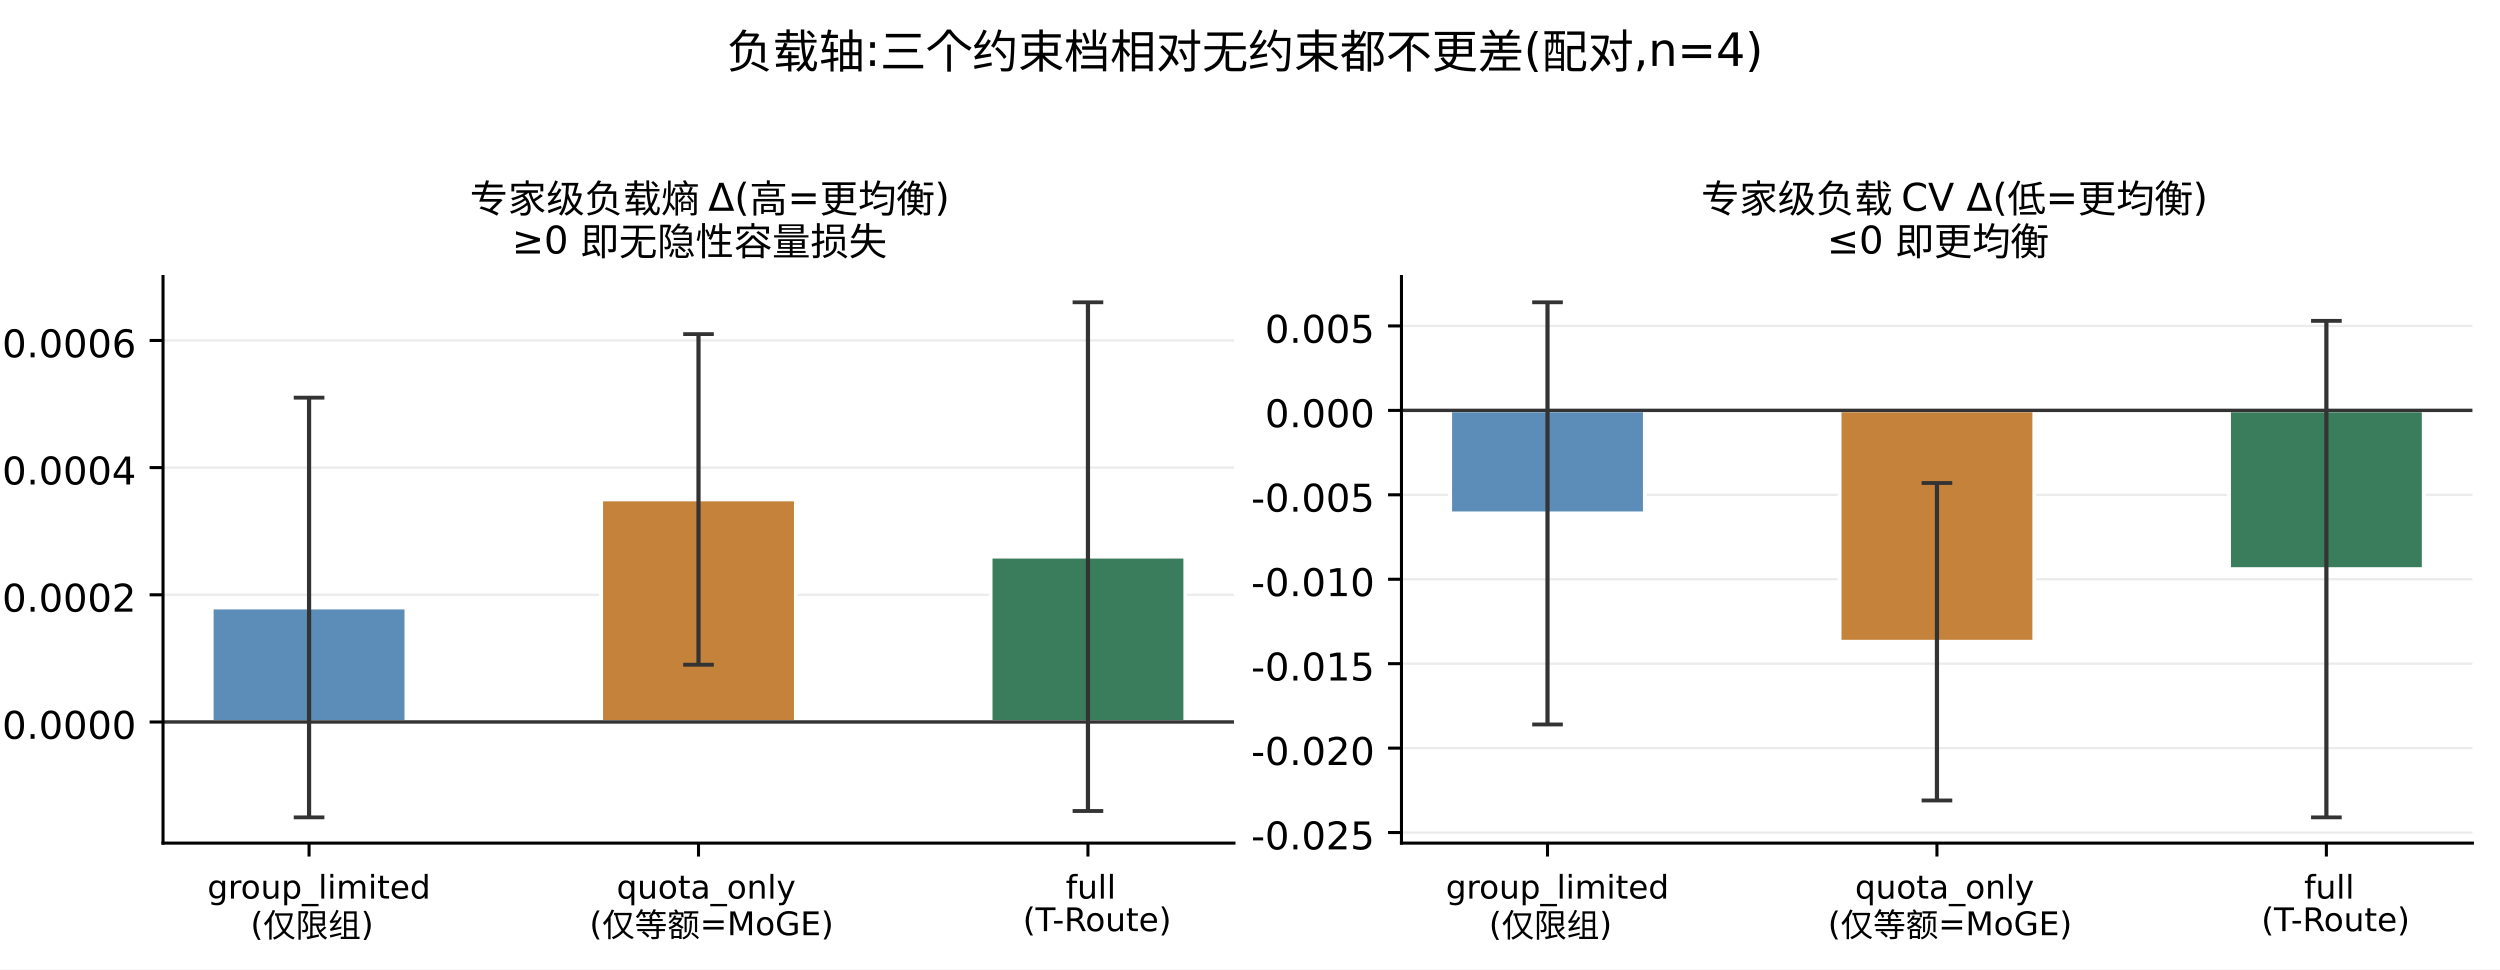
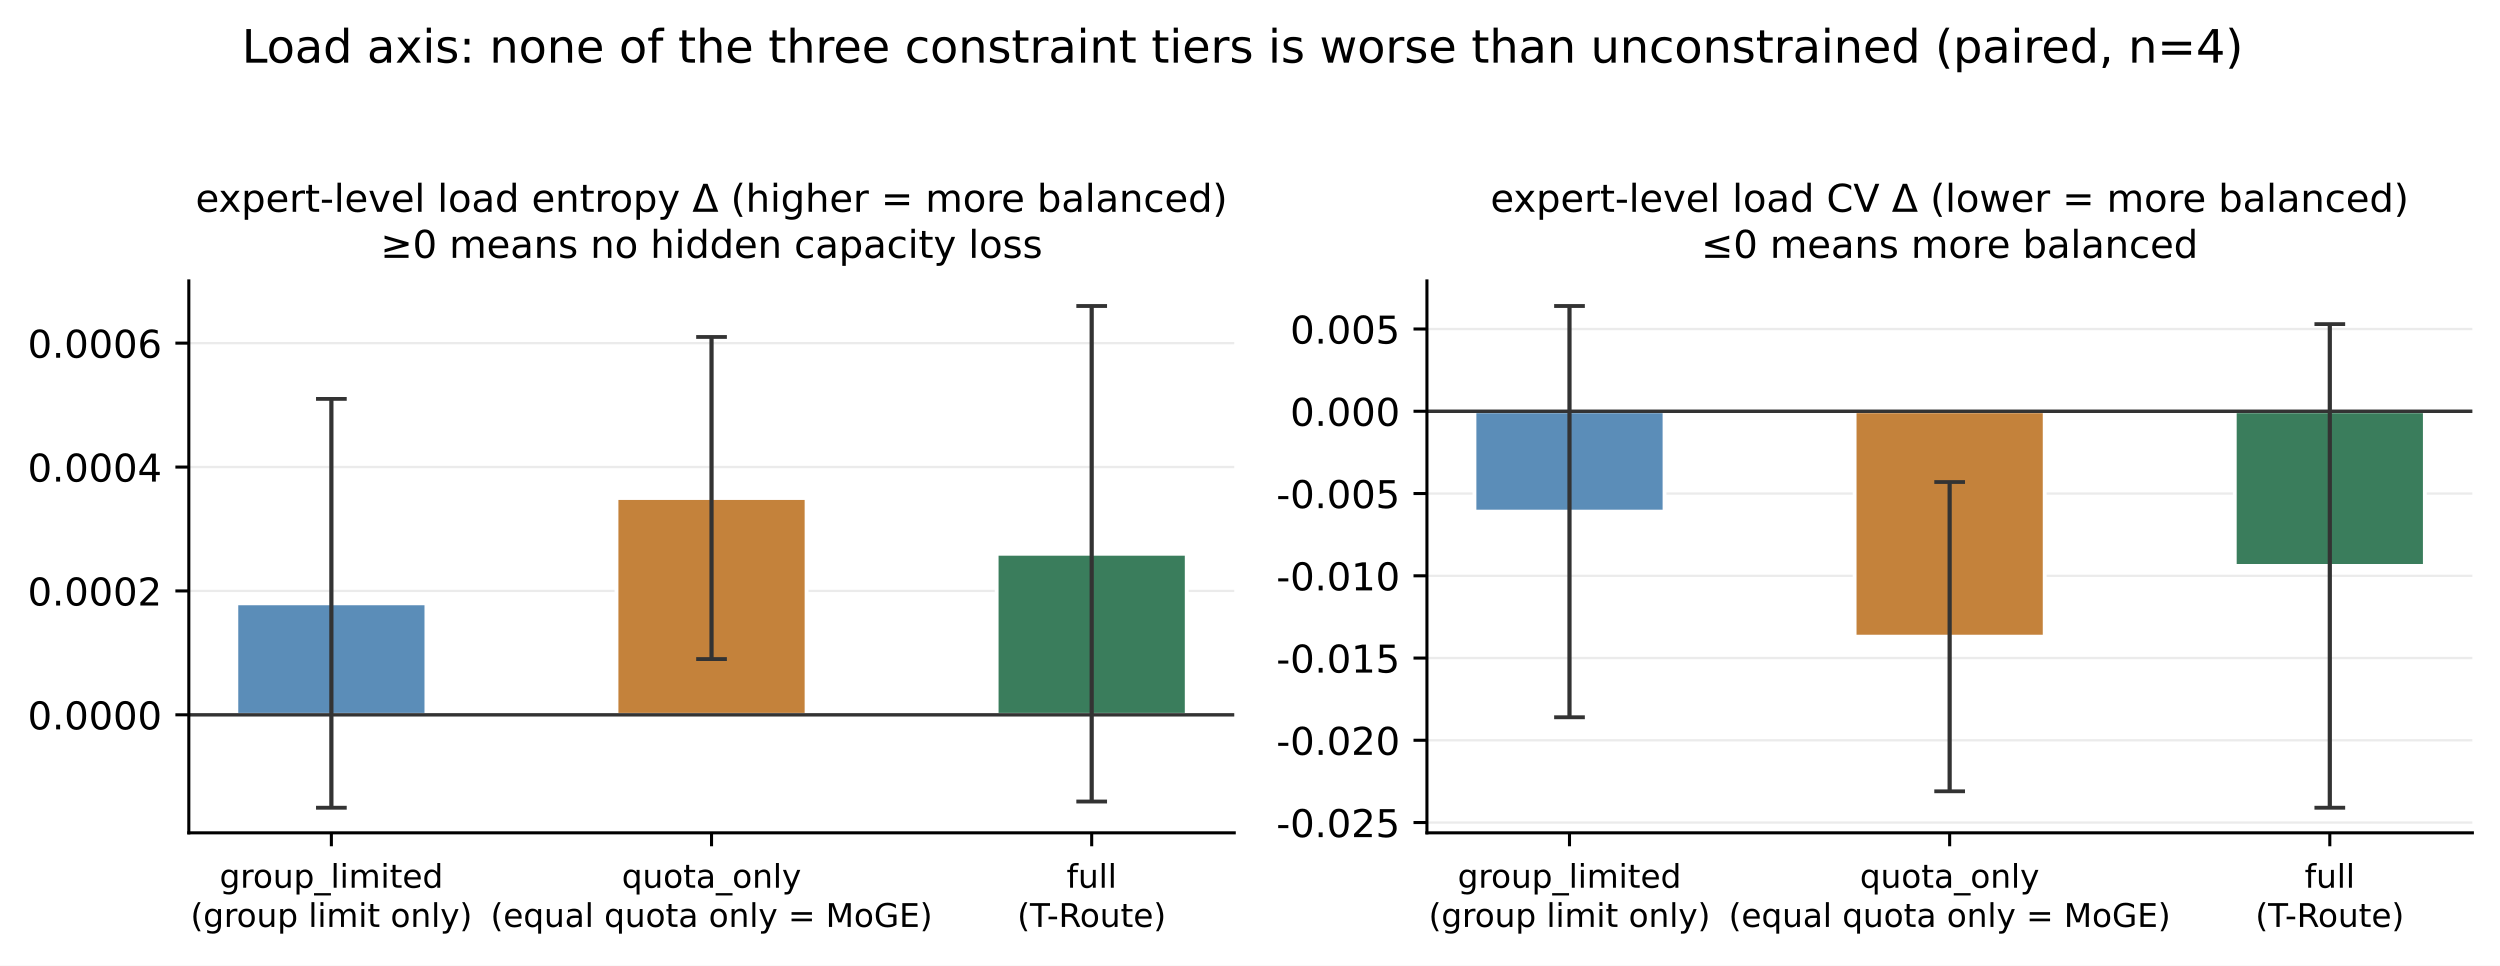
- <svg xmlns="http://www.w3.org/2000/svg" xmlns:xlink="http://www.w3.org/1999/xlink" width="652.596pt" height="253.051pt" viewBox="0 0 652.596 253.051" version="1.1">
+ <svg xmlns="http://www.w3.org/2000/svg" xmlns:xlink="http://www.w3.org/1999/xlink" width="651.311pt" height="251.577pt" viewBox="0 0 651.311 251.577" version="1.1">
  <defs>
    <style type="text/css">*{stroke-linejoin: round; stroke-linecap: butt}</style>
  </defs>
  <g id="figure_1">
    <g id="patch_1">
-       <path d="M 0 253.051  L 652.596 253.051  L 652.596 0  L 0 0  z " style="fill: #ffffff" />
+       <path d="M 0 251.577  L 651.311 251.577  L 651.311 0  L 0 0  z " style="fill: #ffffff" />
    </g>
    <g id="axes_1">
      <g id="patch_2">
-         <path d="M 42.556 220.083  L 322.116 220.083  L 322.116 72.187  L 42.556 72.187  z " style="fill: #ffffff" />
+         <path d="M 49.191 216.973  L 321.551 216.973  L 321.551 73.184  L 49.191 73.184  z " style="fill: #ffffff" />
      </g>
      <g id="matplotlib.axis_1">
        <g id="xtick_1">
          <g id="line2d_1">
            <defs>
-               <path id="mf6304e7f10" d="M 0 0  L 0 3.5  " style="stroke: #000000; stroke-width: 0.8" />
+               <path id="m72fdb2b3e5" d="M 0 0  L 0 3.5  " style="stroke: #000000; stroke-width: 0.8" />
            </defs>
            <g>
-               <use xlink:href="#mf6304e7f10" x="80.678" y="220.083" style="stroke: #000000; stroke-width: 0.8" />
+               <use xlink:href="#m72fdb2b3e5" x="86.331" y="216.973" style="stroke: #000000; stroke-width: 0.8" />
            </g>
          </g>
          <g id="text_1">
-             <text style="font-size: 8.5px; font-family: 'Noto Sans SC', 'Microsoft YaHei', 'PingFang SC', 'SimHei', 'DejaVu Sans', sans-serif" transform="translate(54.13947 234.5635)">group_limited</text>
-             <text style="font-size: 8.5px; font-family: 'Noto Sans SC', 'Microsoft YaHei', 'PingFang SC', 'SimHei', 'DejaVu Sans', sans-serif" transform="translate(65.38604 244.2283)">(仅限组)</text>
+             <text style="font-size: 8.5px; font-family: 'DejaVu Sans', 'Helvetica', 'Arial', sans-serif" transform="translate(57.20086 231.2822)">group_limited</text>
+             <text style="font-size: 8.5px; font-family: 'DejaVu Sans', 'Helvetica', 'Arial', sans-serif" transform="translate(49.63121 241.4845)">(group limit only)</text>
          </g>
        </g>
        <g id="xtick_2">
          <g id="line2d_2">
            <g>
-               <use xlink:href="#mf6304e7f10" x="182.336" y="220.083" style="stroke: #000000; stroke-width: 0.8" />
+               <use xlink:href="#m72fdb2b3e5" x="185.371" y="216.973" style="stroke: #000000; stroke-width: 0.8" />
            </g>
          </g>
          <g id="text_2">
-             <text style="font-size: 8.5px; font-family: 'Noto Sans SC', 'Microsoft YaHei', 'PingFang SC', 'SimHei', 'DejaVu Sans', sans-serif" transform="translate(160.9548 234.5635)">quota_only</text>
-             <text style="font-size: 8.5px; font-family: 'Noto Sans SC', 'Microsoft YaHei', 'PingFang SC', 'SimHei', 'DejaVu Sans', sans-serif" transform="translate(153.8699 244.118)">(仅等额=MoGE)</text>
+             <text style="font-size: 8.5px; font-family: 'DejaVu Sans', 'Helvetica', 'Arial', sans-serif" transform="translate(161.993 231.2822)">quota_only</text>
+             <text style="font-size: 8.5px; font-family: 'DejaVu Sans', 'Helvetica', 'Arial', sans-serif" transform="translate(127.7997 241.4845)">(equal quota only = MoGE)</text>
          </g>
        </g>
        <g id="xtick_3">
          <g id="line2d_3">
            <g>
-               <use xlink:href="#mf6304e7f10" x="283.994" y="220.083" style="stroke: #000000; stroke-width: 0.8" />
+               <use xlink:href="#m72fdb2b3e5" x="284.411" y="216.973" style="stroke: #000000; stroke-width: 0.8" />
            </g>
          </g>
          <g id="text_3">
-             <text style="font-size: 8.5px; font-family: 'Noto Sans SC', 'Microsoft YaHei', 'PingFang SC', 'SimHei', 'DejaVu Sans', sans-serif" transform="translate(278.1965 234.5635)">full</text>
-             <text style="font-size: 8.5px; font-family: 'Noto Sans SC', 'Microsoft YaHei', 'PingFang SC', 'SimHei', 'DejaVu Sans', sans-serif" transform="translate(267.0011 243.0635)">(T-Route)</text>
+             <text style="font-size: 8.5px; font-family: 'DejaVu Sans', 'Helvetica', 'Arial', sans-serif" transform="translate(277.8596 231.2822)">full</text>
+             <text style="font-size: 8.5px; font-family: 'DejaVu Sans', 'Helvetica', 'Arial', sans-serif" transform="translate(265.0173 241.4838)">(T-Route)</text>
          </g>
        </g>
      </g>
      <g id="matplotlib.axis_2">
        <g id="ytick_1">
          <g id="line2d_4">
-             <path d="M 42.556 188.463  L 322.116 188.463  " clip-path="url(#p30cbbe9455)" style="fill: none; stroke: #b0b0b0; stroke-opacity: 0.25; stroke-width: 0.6; stroke-linecap: square" />
+             <path d="M 49.191 186.23  L 321.551 186.23  " clip-path="url(#p8ee2d58903)" style="fill: none; stroke: #b0b0b0; stroke-opacity: 0.25; stroke-width: 0.6; stroke-linecap: square" />
          </g>
          <g id="line2d_5">
            <defs>
-               <path id="m59e44112e0" d="M 0 0  L -3.5 0  " style="stroke: #000000; stroke-width: 0.8" />
+               <path id="mc320c8e67f" d="M 0 0  L -3.5 0  " style="stroke: #000000; stroke-width: 0.8" />
            </defs>
            <g>
-               <use xlink:href="#m59e44112e0" x="42.556" y="188.463" style="stroke: #000000; stroke-width: 0.8" />
+               <use xlink:href="#mc320c8e67f" x="49.191" y="186.23" style="stroke: #000000; stroke-width: 0.8" />
            </g>
          </g>
          <g id="text_4">
-             <text style="font-size: 10px; font-family: 'Noto Sans SC', 'Microsoft YaHei', 'PingFang SC', 'SimHei', 'DejaVu Sans', sans-serif; text-anchor: end" x="35.556" y="192.863" transform="rotate(-0 35.55625 192.8626)">0.0000</text>
+             <text style="font-size: 10px; font-family: 'DejaVu Sans', 'Helvetica', 'Arial', sans-serif; text-anchor: end" x="42.191" y="190.029" transform="rotate(-0 42.19062 190.0288)">0.0000</text>
          </g>
        </g>
        <g id="ytick_2">
          <g id="line2d_6">
-             <path d="M 42.556 155.265  L 322.116 155.265  " clip-path="url(#p30cbbe9455)" style="fill: none; stroke: #b0b0b0; stroke-opacity: 0.25; stroke-width: 0.6; stroke-linecap: square" />
+             <path d="M 49.191 153.954  L 321.551 153.954  " clip-path="url(#p8ee2d58903)" style="fill: none; stroke: #b0b0b0; stroke-opacity: 0.25; stroke-width: 0.6; stroke-linecap: square" />
          </g>
          <g id="line2d_7">
            <g>
-               <use xlink:href="#m59e44112e0" x="42.556" y="155.265" style="stroke: #000000; stroke-width: 0.8" />
+               <use xlink:href="#mc320c8e67f" x="49.191" y="153.954" style="stroke: #000000; stroke-width: 0.8" />
            </g>
          </g>
          <g id="text_5">
-             <text style="font-size: 10px; font-family: 'Noto Sans SC', 'Microsoft YaHei', 'PingFang SC', 'SimHei', 'DejaVu Sans', sans-serif; text-anchor: end" x="35.556" y="159.665" transform="rotate(-0 35.55625 159.6648)">0.0002</text>
+             <text style="font-size: 10px; font-family: 'DejaVu Sans', 'Helvetica', 'Arial', sans-serif; text-anchor: end" x="42.191" y="157.753" transform="rotate(-0 42.19062 157.7531)">0.0002</text>
          </g>
        </g>
        <g id="ytick_3">
          <g id="line2d_8">
-             <path d="M 42.556 122.067  L 322.116 122.067  " clip-path="url(#p30cbbe9455)" style="fill: none; stroke: #b0b0b0; stroke-opacity: 0.25; stroke-width: 0.6; stroke-linecap: square" />
+             <path d="M 49.191 121.678  L 321.551 121.678  " clip-path="url(#p8ee2d58903)" style="fill: none; stroke: #b0b0b0; stroke-opacity: 0.25; stroke-width: 0.6; stroke-linecap: square" />
          </g>
          <g id="line2d_9">
            <g>
-               <use xlink:href="#m59e44112e0" x="42.556" y="122.067" style="stroke: #000000; stroke-width: 0.8" />
+               <use xlink:href="#mc320c8e67f" x="49.191" y="121.678" style="stroke: #000000; stroke-width: 0.8" />
            </g>
          </g>
          <g id="text_6">
-             <text style="font-size: 10px; font-family: 'Noto Sans SC', 'Microsoft YaHei', 'PingFang SC', 'SimHei', 'DejaVu Sans', sans-serif; text-anchor: end" x="35.556" y="126.467" transform="rotate(-0 35.55625 126.467)">0.0004</text>
+             <text style="font-size: 10px; font-family: 'DejaVu Sans', 'Helvetica', 'Arial', sans-serif; text-anchor: end" x="42.191" y="125.477" transform="rotate(-0 42.19062 125.4773)">0.0004</text>
          </g>
        </g>
        <g id="ytick_4">
          <g id="line2d_10">
-             <path d="M 42.556 88.869  L 322.116 88.869  " clip-path="url(#p30cbbe9455)" style="fill: none; stroke: #b0b0b0; stroke-opacity: 0.25; stroke-width: 0.6; stroke-linecap: square" />
+             <path d="M 49.191 89.403  L 321.551 89.403  " clip-path="url(#p8ee2d58903)" style="fill: none; stroke: #b0b0b0; stroke-opacity: 0.25; stroke-width: 0.6; stroke-linecap: square" />
          </g>
          <g id="line2d_11">
            <g>
-               <use xlink:href="#m59e44112e0" x="42.556" y="88.869" style="stroke: #000000; stroke-width: 0.8" />
+               <use xlink:href="#mc320c8e67f" x="49.191" y="89.403" style="stroke: #000000; stroke-width: 0.8" />
            </g>
          </g>
          <g id="text_7">
-             <text style="font-size: 10px; font-family: 'Noto Sans SC', 'Microsoft YaHei', 'PingFang SC', 'SimHei', 'DejaVu Sans', sans-serif; text-anchor: end" x="35.556" y="93.269" transform="rotate(-0 35.55625 93.26915)">0.0006</text>
+             <text style="font-size: 10px; font-family: 'DejaVu Sans', 'Helvetica', 'Arial', sans-serif; text-anchor: end" x="42.191" y="93.201" transform="rotate(-0 42.19062 93.20149)">0.0006</text>
          </g>
        </g>
      </g>
      <g id="patch_3">
-         <path d="M 55.264 188.463  L 106.093 188.463  L 106.093 158.585  L 55.264 158.585  z " clip-path="url(#p30cbbe9455)" style="fill: #5b8db8; stroke: #ffffff; stroke-linejoin: miter" />
+         <path d="M 61.571 186.23  L 111.091 186.23  L 111.091 157.182  L 61.571 157.182  z " clip-path="url(#p8ee2d58903)" style="fill: #5b8db8; stroke: #ffffff; stroke-linejoin: miter" />
      </g>
      <g id="patch_4">
-         <path d="M 156.922 188.463  L 207.751 188.463  L 207.751 130.366  L 156.922 130.366  z " clip-path="url(#p30cbbe9455)" style="fill: #c4823b; stroke: #ffffff; stroke-linejoin: miter" />
+         <path d="M 160.611 186.23  L 210.131 186.23  L 210.131 129.747  L 160.611 129.747  z " clip-path="url(#p8ee2d58903)" style="fill: #c4823b; stroke: #ffffff; stroke-linejoin: miter" />
      </g>
      <g id="patch_5">
-         <path d="M 258.58 188.463  L 309.409 188.463  L 309.409 145.305  L 258.58 145.305  z " clip-path="url(#p30cbbe9455)" style="fill: #3a7d5c; stroke: #ffffff; stroke-linejoin: miter" />
+         <path d="M 259.651 186.23  L 309.171 186.23  L 309.171 144.271  L 259.651 144.271  z " clip-path="url(#p8ee2d58903)" style="fill: #3a7d5c; stroke: #ffffff; stroke-linejoin: miter" />
      </g>
      <g id="LineCollection_1">
-         <path d="M 80.678 213.361  L 80.678 103.808  " clip-path="url(#p30cbbe9455)" style="fill: none; stroke: #333333; stroke-width: 1.1" />
-         <path d="M 182.336 173.524  L 182.336 87.209  " clip-path="url(#p30cbbe9455)" style="fill: none; stroke: #333333; stroke-width: 1.1" />
-         <path d="M 283.994 211.701  L 283.994 78.91  " clip-path="url(#p30cbbe9455)" style="fill: none; stroke: #333333; stroke-width: 1.1" />
+         <path d="M 86.331 210.437  L 86.331 103.927  " clip-path="url(#p8ee2d58903)" style="fill: none; stroke: #333333; stroke-width: 1.1" />
+         <path d="M 185.371 171.706  L 185.371 87.789  " clip-path="url(#p8ee2d58903)" style="fill: none; stroke: #333333; stroke-width: 1.1" />
+         <path d="M 284.411 208.823  L 284.411 79.72  " clip-path="url(#p8ee2d58903)" style="fill: none; stroke: #333333; stroke-width: 1.1" />
      </g>
      <g id="line2d_12">
        <defs>
-           <path id="m6a5ef6ecdd" d="M 4 0  L -4 -0  " style="stroke: #333333" />
+           <path id="m4f16b9a9ce" d="M 4 0  L -4 -0  " style="stroke: #333333" />
        </defs>
-         <g clip-path="url(#p30cbbe9455)">
-           <use xlink:href="#m6a5ef6ecdd" x="80.678" y="213.361" style="fill: #1f77b4; stroke: #333333" />
-           <use xlink:href="#m6a5ef6ecdd" x="182.336" y="173.524" style="fill: #1f77b4; stroke: #333333" />
-           <use xlink:href="#m6a5ef6ecdd" x="283.994" y="211.701" style="fill: #1f77b4; stroke: #333333" />
+         <g clip-path="url(#p8ee2d58903)">
+           <use xlink:href="#m4f16b9a9ce" x="86.331" y="210.437" style="fill: #1f77b4; stroke: #333333" />
+           <use xlink:href="#m4f16b9a9ce" x="185.371" y="171.706" style="fill: #1f77b4; stroke: #333333" />
+           <use xlink:href="#m4f16b9a9ce" x="284.411" y="208.823" style="fill: #1f77b4; stroke: #333333" />
        </g>
      </g>
      <g id="line2d_13">
-         <g clip-path="url(#p30cbbe9455)">
-           <use xlink:href="#m6a5ef6ecdd" x="80.678" y="103.808" style="fill: #1f77b4; stroke: #333333" />
-           <use xlink:href="#m6a5ef6ecdd" x="182.336" y="87.209" style="fill: #1f77b4; stroke: #333333" />
-           <use xlink:href="#m6a5ef6ecdd" x="283.994" y="78.91" style="fill: #1f77b4; stroke: #333333" />
+         <g clip-path="url(#p8ee2d58903)">
+           <use xlink:href="#m4f16b9a9ce" x="86.331" y="103.927" style="fill: #1f77b4; stroke: #333333" />
+           <use xlink:href="#m4f16b9a9ce" x="185.371" y="87.789" style="fill: #1f77b4; stroke: #333333" />
+           <use xlink:href="#m4f16b9a9ce" x="284.411" y="79.72" style="fill: #1f77b4; stroke: #333333" />
        </g>
      </g>
      <g id="line2d_14">
-         <path d="M 42.556 188.463  L 322.116 188.463  " clip-path="url(#p30cbbe9455)" style="fill: none; stroke: #333333; stroke-width: 0.9; stroke-linecap: square" />
+         <path d="M 49.191 186.23  L 321.551 186.23  " clip-path="url(#p8ee2d58903)" style="fill: none; stroke: #333333; stroke-width: 0.9; stroke-linecap: square" />
      </g>
      <g id="patch_6">
-         <path d="M 42.556 220.083  L 42.556 72.187  " style="fill: none; stroke: #000000; stroke-width: 0.8; stroke-linejoin: miter; stroke-linecap: square" />
+         <path d="M 49.191 216.973  L 49.191 73.184  " style="fill: none; stroke: #000000; stroke-width: 0.8; stroke-linejoin: miter; stroke-linecap: square" />
      </g>
      <g id="patch_7">
-         <path d="M 42.556 220.083  L 322.116 220.083  " style="fill: none; stroke: #000000; stroke-width: 0.8; stroke-linejoin: miter; stroke-linecap: square" />
+         <path d="M 49.191 216.973  L 321.551 216.973  " style="fill: none; stroke: #000000; stroke-width: 0.8; stroke-linejoin: miter; stroke-linecap: square" />
      </g>
      <g id="text_8">
-         <text style="font-size: 10px; font-family: 'Noto Sans SC', 'Microsoft YaHei', 'PingFang SC', 'SimHei', 'DejaVu Sans', sans-serif" transform="translate(122.6261 55.47787)">专家级负载熵 Δ(高=更均衡)</text>
-         <text style="font-size: 10px; font-family: 'Noto Sans SC', 'Microsoft YaHei', 'PingFang SC', 'SimHei', 'DejaVu Sans', sans-serif" transform="translate(133.6316 66.18725)">≥0 即无隐性容量损失</text>
+         <text style="font-size: 10px; font-family: 'DejaVu Sans', 'Helvetica', 'Arial', sans-serif" transform="translate(50.95109 55.18135)">expert-level load entropy Δ (higher = more balanced)</text>
+         <text style="font-size: 10px; font-family: 'DejaVu Sans', 'Helvetica', 'Arial', sans-serif" transform="translate(99.12297 67.18409)">≥0 means no hidden capacity loss</text>
      </g>
    </g>
    <g id="axes_2">
      <g id="patch_8">
-         <path d="M 365.836 220.083  L 645.396 220.083  L 645.396 72.187  L 365.836 72.187  z " style="fill: #ffffff" />
+         <path d="M 371.751 216.973  L 644.111 216.973  L 644.111 73.184  L 371.751 73.184  z " style="fill: #ffffff" />
      </g>
      <g id="matplotlib.axis_3">
        <g id="xtick_4">
          <g id="line2d_15">
            <g>
-               <use xlink:href="#mf6304e7f10" x="403.958" y="220.083" style="stroke: #000000; stroke-width: 0.8" />
+               <use xlink:href="#m72fdb2b3e5" x="408.891" y="216.973" style="stroke: #000000; stroke-width: 0.8" />
            </g>
          </g>
          <g id="text_9">
-             <text style="font-size: 8.5px; font-family: 'Noto Sans SC', 'Microsoft YaHei', 'PingFang SC', 'SimHei', 'DejaVu Sans', sans-serif" transform="translate(377.4195 234.5635)">group_limited</text>
-             <text style="font-size: 8.5px; font-family: 'Noto Sans SC', 'Microsoft YaHei', 'PingFang SC', 'SimHei', 'DejaVu Sans', sans-serif" transform="translate(388.666 244.2283)">(仅限组)</text>
+             <text style="font-size: 8.5px; font-family: 'DejaVu Sans', 'Helvetica', 'Arial', sans-serif" transform="translate(379.7609 231.2822)">group_limited</text>
+             <text style="font-size: 8.5px; font-family: 'DejaVu Sans', 'Helvetica', 'Arial', sans-serif" transform="translate(372.1912 241.4845)">(group limit only)</text>
          </g>
        </g>
        <g id="xtick_5">
          <g id="line2d_16">
            <g>
-               <use xlink:href="#mf6304e7f10" x="505.616" y="220.083" style="stroke: #000000; stroke-width: 0.8" />
+               <use xlink:href="#m72fdb2b3e5" x="507.931" y="216.973" style="stroke: #000000; stroke-width: 0.8" />
            </g>
          </g>
          <g id="text_10">
-             <text style="font-size: 8.5px; font-family: 'Noto Sans SC', 'Microsoft YaHei', 'PingFang SC', 'SimHei', 'DejaVu Sans', sans-serif" transform="translate(484.2348 234.5635)">quota_only</text>
-             <text style="font-size: 8.5px; font-family: 'Noto Sans SC', 'Microsoft YaHei', 'PingFang SC', 'SimHei', 'DejaVu Sans', sans-serif" transform="translate(477.1499 244.118)">(仅等额=MoGE)</text>
+             <text style="font-size: 8.5px; font-family: 'DejaVu Sans', 'Helvetica', 'Arial', sans-serif" transform="translate(484.553 231.2822)">quota_only</text>
+             <text style="font-size: 8.5px; font-family: 'DejaVu Sans', 'Helvetica', 'Arial', sans-serif" transform="translate(450.3597 241.4845)">(equal quota only = MoGE)</text>
          </g>
        </g>
        <g id="xtick_6">
          <g id="line2d_17">
            <g>
-               <use xlink:href="#mf6304e7f10" x="607.274" y="220.083" style="stroke: #000000; stroke-width: 0.8" />
+               <use xlink:href="#m72fdb2b3e5" x="606.971" y="216.973" style="stroke: #000000; stroke-width: 0.8" />
            </g>
          </g>
          <g id="text_11">
-             <text style="font-size: 8.5px; font-family: 'Noto Sans SC', 'Microsoft YaHei', 'PingFang SC', 'SimHei', 'DejaVu Sans', sans-serif" transform="translate(601.4765 234.5635)">full</text>
-             <text style="font-size: 8.5px; font-family: 'Noto Sans SC', 'Microsoft YaHei', 'PingFang SC', 'SimHei', 'DejaVu Sans', sans-serif" transform="translate(590.2811 243.0635)">(T-Route)</text>
+             <text style="font-size: 8.5px; font-family: 'DejaVu Sans', 'Helvetica', 'Arial', sans-serif" transform="translate(600.4196 231.2822)">full</text>
+             <text style="font-size: 8.5px; font-family: 'DejaVu Sans', 'Helvetica', 'Arial', sans-serif" transform="translate(587.5773 241.4838)">(T-Route)</text>
          </g>
        </g>
      </g>
      <g id="matplotlib.axis_4">
        <g id="ytick_5">
          <g id="line2d_18">
-             <path d="M 365.836 217.328  L 645.396 217.328  " clip-path="url(#p78dbba1f66)" style="fill: none; stroke: #b0b0b0; stroke-opacity: 0.25; stroke-width: 0.6; stroke-linecap: square" />
+             <path d="M 371.751 214.294  L 644.111 214.294  " clip-path="url(#p74875cbd0f)" style="fill: none; stroke: #b0b0b0; stroke-opacity: 0.25; stroke-width: 0.6; stroke-linecap: square" />
          </g>
          <g id="line2d_19">
            <g>
-               <use xlink:href="#m59e44112e0" x="365.836" y="217.328" style="stroke: #000000; stroke-width: 0.8" />
+               <use xlink:href="#mc320c8e67f" x="371.751" y="214.294" style="stroke: #000000; stroke-width: 0.8" />
            </g>
          </g>
          <g id="text_12">
-             <text style="font-size: 10px; font-family: 'Noto Sans SC', 'Microsoft YaHei', 'PingFang SC', 'SimHei', 'DejaVu Sans', sans-serif; text-anchor: end" x="358.836" y="221.728" transform="rotate(-0 358.8363 221.7284)">-0.025</text>
+             <text style="font-size: 10px; font-family: 'DejaVu Sans', 'Helvetica', 'Arial', sans-serif; text-anchor: end" x="364.751" y="218.093" transform="rotate(-0 364.7506 218.0929)">-0.025</text>
          </g>
        </g>
        <g id="ytick_6">
          <g id="line2d_20">
-             <path d="M 365.836 195.287  L 645.396 195.287  " clip-path="url(#p78dbba1f66)" style="fill: none; stroke: #b0b0b0; stroke-opacity: 0.25; stroke-width: 0.6; stroke-linecap: square" />
+             <path d="M 371.751 192.865  L 644.111 192.865  " clip-path="url(#p74875cbd0f)" style="fill: none; stroke: #b0b0b0; stroke-opacity: 0.25; stroke-width: 0.6; stroke-linecap: square" />
          </g>
          <g id="line2d_21">
            <g>
-               <use xlink:href="#m59e44112e0" x="365.836" y="195.287" style="stroke: #000000; stroke-width: 0.8" />
+               <use xlink:href="#mc320c8e67f" x="371.751" y="192.865" style="stroke: #000000; stroke-width: 0.8" />
            </g>
          </g>
          <g id="text_13">
-             <text style="font-size: 10px; font-family: 'Noto Sans SC', 'Microsoft YaHei', 'PingFang SC', 'SimHei', 'DejaVu Sans', sans-serif; text-anchor: end" x="358.836" y="199.687" transform="rotate(-0 358.8363 199.6872)">-0.020</text>
+             <text style="font-size: 10px; font-family: 'DejaVu Sans', 'Helvetica', 'Arial', sans-serif; text-anchor: end" x="364.751" y="196.664" transform="rotate(-0 364.7506 196.6639)">-0.020</text>
          </g>
        </g>
        <g id="ytick_7">
          <g id="line2d_22">
-             <path d="M 365.836 173.246  L 645.396 173.246  " clip-path="url(#p78dbba1f66)" style="fill: none; stroke: #b0b0b0; stroke-opacity: 0.25; stroke-width: 0.6; stroke-linecap: square" />
+             <path d="M 371.751 171.436  L 644.111 171.436  " clip-path="url(#p74875cbd0f)" style="fill: none; stroke: #b0b0b0; stroke-opacity: 0.25; stroke-width: 0.6; stroke-linecap: square" />
          </g>
          <g id="line2d_23">
            <g>
-               <use xlink:href="#m59e44112e0" x="365.836" y="173.246" style="stroke: #000000; stroke-width: 0.8" />
+               <use xlink:href="#mc320c8e67f" x="371.751" y="171.436" style="stroke: #000000; stroke-width: 0.8" />
            </g>
          </g>
          <g id="text_14">
-             <text style="font-size: 10px; font-family: 'Noto Sans SC', 'Microsoft YaHei', 'PingFang SC', 'SimHei', 'DejaVu Sans', sans-serif; text-anchor: end" x="358.836" y="177.646" transform="rotate(-0 358.8363 177.646)">-0.015</text>
+             <text style="font-size: 10px; font-family: 'DejaVu Sans', 'Helvetica', 'Arial', sans-serif; text-anchor: end" x="364.751" y="175.235" transform="rotate(-0 364.7506 175.2349)">-0.015</text>
          </g>
        </g>
        <g id="ytick_8">
          <g id="line2d_24">
-             <path d="M 365.836 151.205  L 645.396 151.205  " clip-path="url(#p78dbba1f66)" style="fill: none; stroke: #b0b0b0; stroke-opacity: 0.25; stroke-width: 0.6; stroke-linecap: square" />
+             <path d="M 371.751 150.007  L 644.111 150.007  " clip-path="url(#p74875cbd0f)" style="fill: none; stroke: #b0b0b0; stroke-opacity: 0.25; stroke-width: 0.6; stroke-linecap: square" />
          </g>
          <g id="line2d_25">
            <g>
-               <use xlink:href="#m59e44112e0" x="365.836" y="151.205" style="stroke: #000000; stroke-width: 0.8" />
+               <use xlink:href="#mc320c8e67f" x="371.751" y="150.007" style="stroke: #000000; stroke-width: 0.8" />
            </g>
          </g>
          <g id="text_15">
-             <text style="font-size: 10px; font-family: 'Noto Sans SC', 'Microsoft YaHei', 'PingFang SC', 'SimHei', 'DejaVu Sans', sans-serif; text-anchor: end" x="358.836" y="155.605" transform="rotate(-0 358.8363 155.6048)">-0.010</text>
+             <text style="font-size: 10px; font-family: 'DejaVu Sans', 'Helvetica', 'Arial', sans-serif; text-anchor: end" x="364.751" y="153.806" transform="rotate(-0 364.7506 153.8059)">-0.010</text>
          </g>
        </g>
        <g id="ytick_9">
          <g id="line2d_26">
-             <path d="M 365.836 129.164  L 645.396 129.164  " clip-path="url(#p78dbba1f66)" style="fill: none; stroke: #b0b0b0; stroke-opacity: 0.25; stroke-width: 0.6; stroke-linecap: square" />
+             <path d="M 371.751 128.578  L 644.111 128.578  " clip-path="url(#p74875cbd0f)" style="fill: none; stroke: #b0b0b0; stroke-opacity: 0.25; stroke-width: 0.6; stroke-linecap: square" />
          </g>
          <g id="line2d_27">
            <g>
-               <use xlink:href="#m59e44112e0" x="365.836" y="129.164" style="stroke: #000000; stroke-width: 0.8" />
+               <use xlink:href="#mc320c8e67f" x="371.751" y="128.578" style="stroke: #000000; stroke-width: 0.8" />
            </g>
          </g>
          <g id="text_16">
-             <text style="font-size: 10px; font-family: 'Noto Sans SC', 'Microsoft YaHei', 'PingFang SC', 'SimHei', 'DejaVu Sans', sans-serif; text-anchor: end" x="358.836" y="133.564" transform="rotate(-0 358.8363 133.5637)">-0.005</text>
+             <text style="font-size: 10px; font-family: 'DejaVu Sans', 'Helvetica', 'Arial', sans-serif; text-anchor: end" x="364.751" y="132.377" transform="rotate(-0 364.7506 132.3769)">-0.005</text>
          </g>
        </g>
        <g id="ytick_10">
          <g id="line2d_28">
-             <path d="M 365.836 107.123  L 645.396 107.123  " clip-path="url(#p78dbba1f66)" style="fill: none; stroke: #b0b0b0; stroke-opacity: 0.25; stroke-width: 0.6; stroke-linecap: square" />
+             <path d="M 371.751 107.149  L 644.111 107.149  " clip-path="url(#p74875cbd0f)" style="fill: none; stroke: #b0b0b0; stroke-opacity: 0.25; stroke-width: 0.6; stroke-linecap: square" />
          </g>
          <g id="line2d_29">
            <g>
-               <use xlink:href="#m59e44112e0" x="365.836" y="107.123" style="stroke: #000000; stroke-width: 0.8" />
+               <use xlink:href="#mc320c8e67f" x="371.751" y="107.149" style="stroke: #000000; stroke-width: 0.8" />
            </g>
          </g>
          <g id="text_17">
-             <text style="font-size: 10px; font-family: 'Noto Sans SC', 'Microsoft YaHei', 'PingFang SC', 'SimHei', 'DejaVu Sans', sans-serif; text-anchor: end" x="358.836" y="111.523" transform="rotate(-0 358.8363 111.5225)">0.000</text>
+             <text style="font-size: 10px; font-family: 'DejaVu Sans', 'Helvetica', 'Arial', sans-serif; text-anchor: end" x="364.751" y="110.948" transform="rotate(-0 364.7506 110.9479)">0.000</text>
          </g>
        </g>
        <g id="ytick_11">
          <g id="line2d_30">
-             <path d="M 365.836 85.081  L 645.396 85.081  " clip-path="url(#p78dbba1f66)" style="fill: none; stroke: #b0b0b0; stroke-opacity: 0.25; stroke-width: 0.6; stroke-linecap: square" />
+             <path d="M 371.751 85.72  L 644.111 85.72  " clip-path="url(#p74875cbd0f)" style="fill: none; stroke: #b0b0b0; stroke-opacity: 0.25; stroke-width: 0.6; stroke-linecap: square" />
          </g>
          <g id="line2d_31">
            <g>
-               <use xlink:href="#m59e44112e0" x="365.836" y="85.081" style="stroke: #000000; stroke-width: 0.8" />
+               <use xlink:href="#mc320c8e67f" x="371.751" y="85.72" style="stroke: #000000; stroke-width: 0.8" />
            </g>
          </g>
          <g id="text_18">
-             <text style="font-size: 10px; font-family: 'Noto Sans SC', 'Microsoft YaHei', 'PingFang SC', 'SimHei', 'DejaVu Sans', sans-serif; text-anchor: end" x="358.836" y="89.481" transform="rotate(-0 358.8363 89.48133)">0.005</text>
+             <text style="font-size: 10px; font-family: 'DejaVu Sans', 'Helvetica', 'Arial', sans-serif; text-anchor: end" x="364.751" y="89.519" transform="rotate(-0 364.7506 89.51888)">0.005</text>
          </g>
        </g>
      </g>
      <g id="patch_9">
-         <path d="M 378.544 107.123  L 429.373 107.123  L 429.373 134.013  L 378.544 134.013  z " clip-path="url(#p78dbba1f66)" style="fill: #5b8db8; stroke: #ffffff; stroke-linejoin: miter" />
+         <path d="M 384.131 107.149  L 433.651 107.149  L 433.651 133.292  L 384.131 133.292  z " clip-path="url(#p74875cbd0f)" style="fill: #5b8db8; stroke: #ffffff; stroke-linejoin: miter" />
      </g>
      <g id="patch_10">
-         <path d="M 480.202 107.123  L 531.031 107.123  L 531.031 167.515  L 480.202 167.515  z " clip-path="url(#p78dbba1f66)" style="fill: #c4823b; stroke: #ffffff; stroke-linejoin: miter" />
+         <path d="M 483.171 107.149  L 532.691 107.149  L 532.691 165.865  L 483.171 165.865  z " clip-path="url(#p74875cbd0f)" style="fill: #c4823b; stroke: #ffffff; stroke-linejoin: miter" />
      </g>
      <g id="patch_11">
-         <path d="M 581.86 107.123  L 632.689 107.123  L 632.689 148.56  L 581.86 148.56  z " clip-path="url(#p78dbba1f66)" style="fill: #3a7d5c; stroke: #ffffff; stroke-linejoin: miter" />
+         <path d="M 582.211 107.149  L 631.731 107.149  L 631.731 147.436  L 582.211 147.436  z " clip-path="url(#p74875cbd0f)" style="fill: #3a7d5c; stroke: #ffffff; stroke-linejoin: miter" />
      </g>
      <g id="LineCollection_2">
-         <path d="M 403.958 189.116  L 403.958 78.91  " clip-path="url(#p78dbba1f66)" style="fill: none; stroke: #333333; stroke-width: 1.1" />
-         <path d="M 505.616 208.953  L 505.616 126.078  " clip-path="url(#p78dbba1f66)" style="fill: none; stroke: #333333; stroke-width: 1.1" />
-         <path d="M 607.274 213.361  L 607.274 83.759  " clip-path="url(#p78dbba1f66)" style="fill: none; stroke: #333333; stroke-width: 1.1" />
+         <path d="M 408.891 186.865  L 408.891 79.72  " clip-path="url(#p74875cbd0f)" style="fill: none; stroke: #333333; stroke-width: 1.1" />
+         <path d="M 507.931 206.151  L 507.931 125.578  " clip-path="url(#p74875cbd0f)" style="fill: none; stroke: #333333; stroke-width: 1.1" />
+         <path d="M 606.971 210.437  L 606.971 84.434  " clip-path="url(#p74875cbd0f)" style="fill: none; stroke: #333333; stroke-width: 1.1" />
      </g>
      <g id="line2d_32">
-         <g clip-path="url(#p78dbba1f66)">
-           <use xlink:href="#m6a5ef6ecdd" x="403.958" y="189.116" style="fill: #1f77b4; stroke: #333333" />
-           <use xlink:href="#m6a5ef6ecdd" x="505.616" y="208.953" style="fill: #1f77b4; stroke: #333333" />
-           <use xlink:href="#m6a5ef6ecdd" x="607.274" y="213.361" style="fill: #1f77b4; stroke: #333333" />
+         <g clip-path="url(#p74875cbd0f)">
+           <use xlink:href="#m4f16b9a9ce" x="408.891" y="186.865" style="fill: #1f77b4; stroke: #333333" />
+           <use xlink:href="#m4f16b9a9ce" x="507.931" y="206.151" style="fill: #1f77b4; stroke: #333333" />
+           <use xlink:href="#m4f16b9a9ce" x="606.971" y="210.437" style="fill: #1f77b4; stroke: #333333" />
        </g>
      </g>
      <g id="line2d_33">
-         <g clip-path="url(#p78dbba1f66)">
-           <use xlink:href="#m6a5ef6ecdd" x="403.958" y="78.91" style="fill: #1f77b4; stroke: #333333" />
-           <use xlink:href="#m6a5ef6ecdd" x="505.616" y="126.078" style="fill: #1f77b4; stroke: #333333" />
-           <use xlink:href="#m6a5ef6ecdd" x="607.274" y="83.759" style="fill: #1f77b4; stroke: #333333" />
+         <g clip-path="url(#p74875cbd0f)">
+           <use xlink:href="#m4f16b9a9ce" x="408.891" y="79.72" style="fill: #1f77b4; stroke: #333333" />
+           <use xlink:href="#m4f16b9a9ce" x="507.931" y="125.578" style="fill: #1f77b4; stroke: #333333" />
+           <use xlink:href="#m4f16b9a9ce" x="606.971" y="84.434" style="fill: #1f77b4; stroke: #333333" />
        </g>
      </g>
      <g id="line2d_34">
-         <path d="M 365.836 107.123  L 645.396 107.123  " clip-path="url(#p78dbba1f66)" style="fill: none; stroke: #333333; stroke-width: 0.9; stroke-linecap: square" />
+         <path d="M 371.751 107.149  L 644.111 107.149  " clip-path="url(#p74875cbd0f)" style="fill: none; stroke: #333333; stroke-width: 0.9; stroke-linecap: square" />
      </g>
      <g id="patch_12">
-         <path d="M 365.836 220.083  L 365.836 72.187  " style="fill: none; stroke: #000000; stroke-width: 0.8; stroke-linejoin: miter; stroke-linecap: square" />
+         <path d="M 371.751 216.973  L 371.751 73.184  " style="fill: none; stroke: #000000; stroke-width: 0.8; stroke-linejoin: miter; stroke-linecap: square" />
      </g>
      <g id="patch_13">
-         <path d="M 365.836 220.083  L 645.396 220.083  " style="fill: none; stroke: #000000; stroke-width: 0.8; stroke-linejoin: miter; stroke-linecap: square" />
+         <path d="M 371.751 216.973  L 644.111 216.973  " style="fill: none; stroke: #000000; stroke-width: 0.8; stroke-linejoin: miter; stroke-linecap: square" />
      </g>
      <g id="text_19">
-         <text style="font-size: 10px; font-family: 'Noto Sans SC', 'Microsoft YaHei', 'PingFang SC', 'SimHei', 'DejaVu Sans', sans-serif" transform="translate(444.0506 55.47787)">专家级负载 CV Δ(低=更均衡)</text>
-         <text style="font-size: 10px; font-family: 'Noto Sans SC', 'Microsoft YaHei', 'PingFang SC', 'SimHei', 'DejaVu Sans', sans-serif" transform="translate(476.9116 66.18725)">≤0 即更均衡</text>
+         <text style="font-size: 10px; font-family: 'DejaVu Sans', 'Helvetica', 'Arial', sans-serif" transform="translate(388.3064 55.18135)">expert-level load CV Δ (lower = more balanced)</text>
+         <text style="font-size: 10px; font-family: 'DejaVu Sans', 'Helvetica', 'Arial', sans-serif" transform="translate(443.1963 67.18409)">≤0 means more balanced</text>
      </g>
    </g>
    <g id="text_20">
-       <text style="font-size: 12px; font-family: 'Noto Sans SC', 'Microsoft YaHei', 'PingFang SC', 'SimHei', 'DejaVu Sans', sans-serif; text-anchor: middle" x="324.996" y="17.76" transform="rotate(-0 324.9962 17.76)">负载轴:三个约束档相对无约束都不更差(配对,n=4)</text>
+       <text style="font-size: 12px; font-family: 'DejaVu Sans', 'Helvetica', 'Arial', sans-serif; text-anchor: middle" x="323.711" y="16.318" transform="rotate(-0 323.7106 16.31812)">Load axis: none of the three constraint tiers is worse than unconstrained (paired, n=4)</text>
    </g>
  </g>
  <defs>
-     <clipPath id="p30cbbe9455">
-       <rect x="42.556" y="72.187" width="279.56" height="147.896" />
+     <clipPath id="p8ee2d58903">
+       <rect x="49.191" y="73.184" width="272.36" height="143.789" />
    </clipPath>
-     <clipPath id="p78dbba1f66">
-       <rect x="365.836" y="72.187" width="279.56" height="147.896" />
+     <clipPath id="p74875cbd0f">
+       <rect x="371.751" y="73.184" width="272.36" height="143.789" />
    </clipPath>
  </defs>
</svg>
